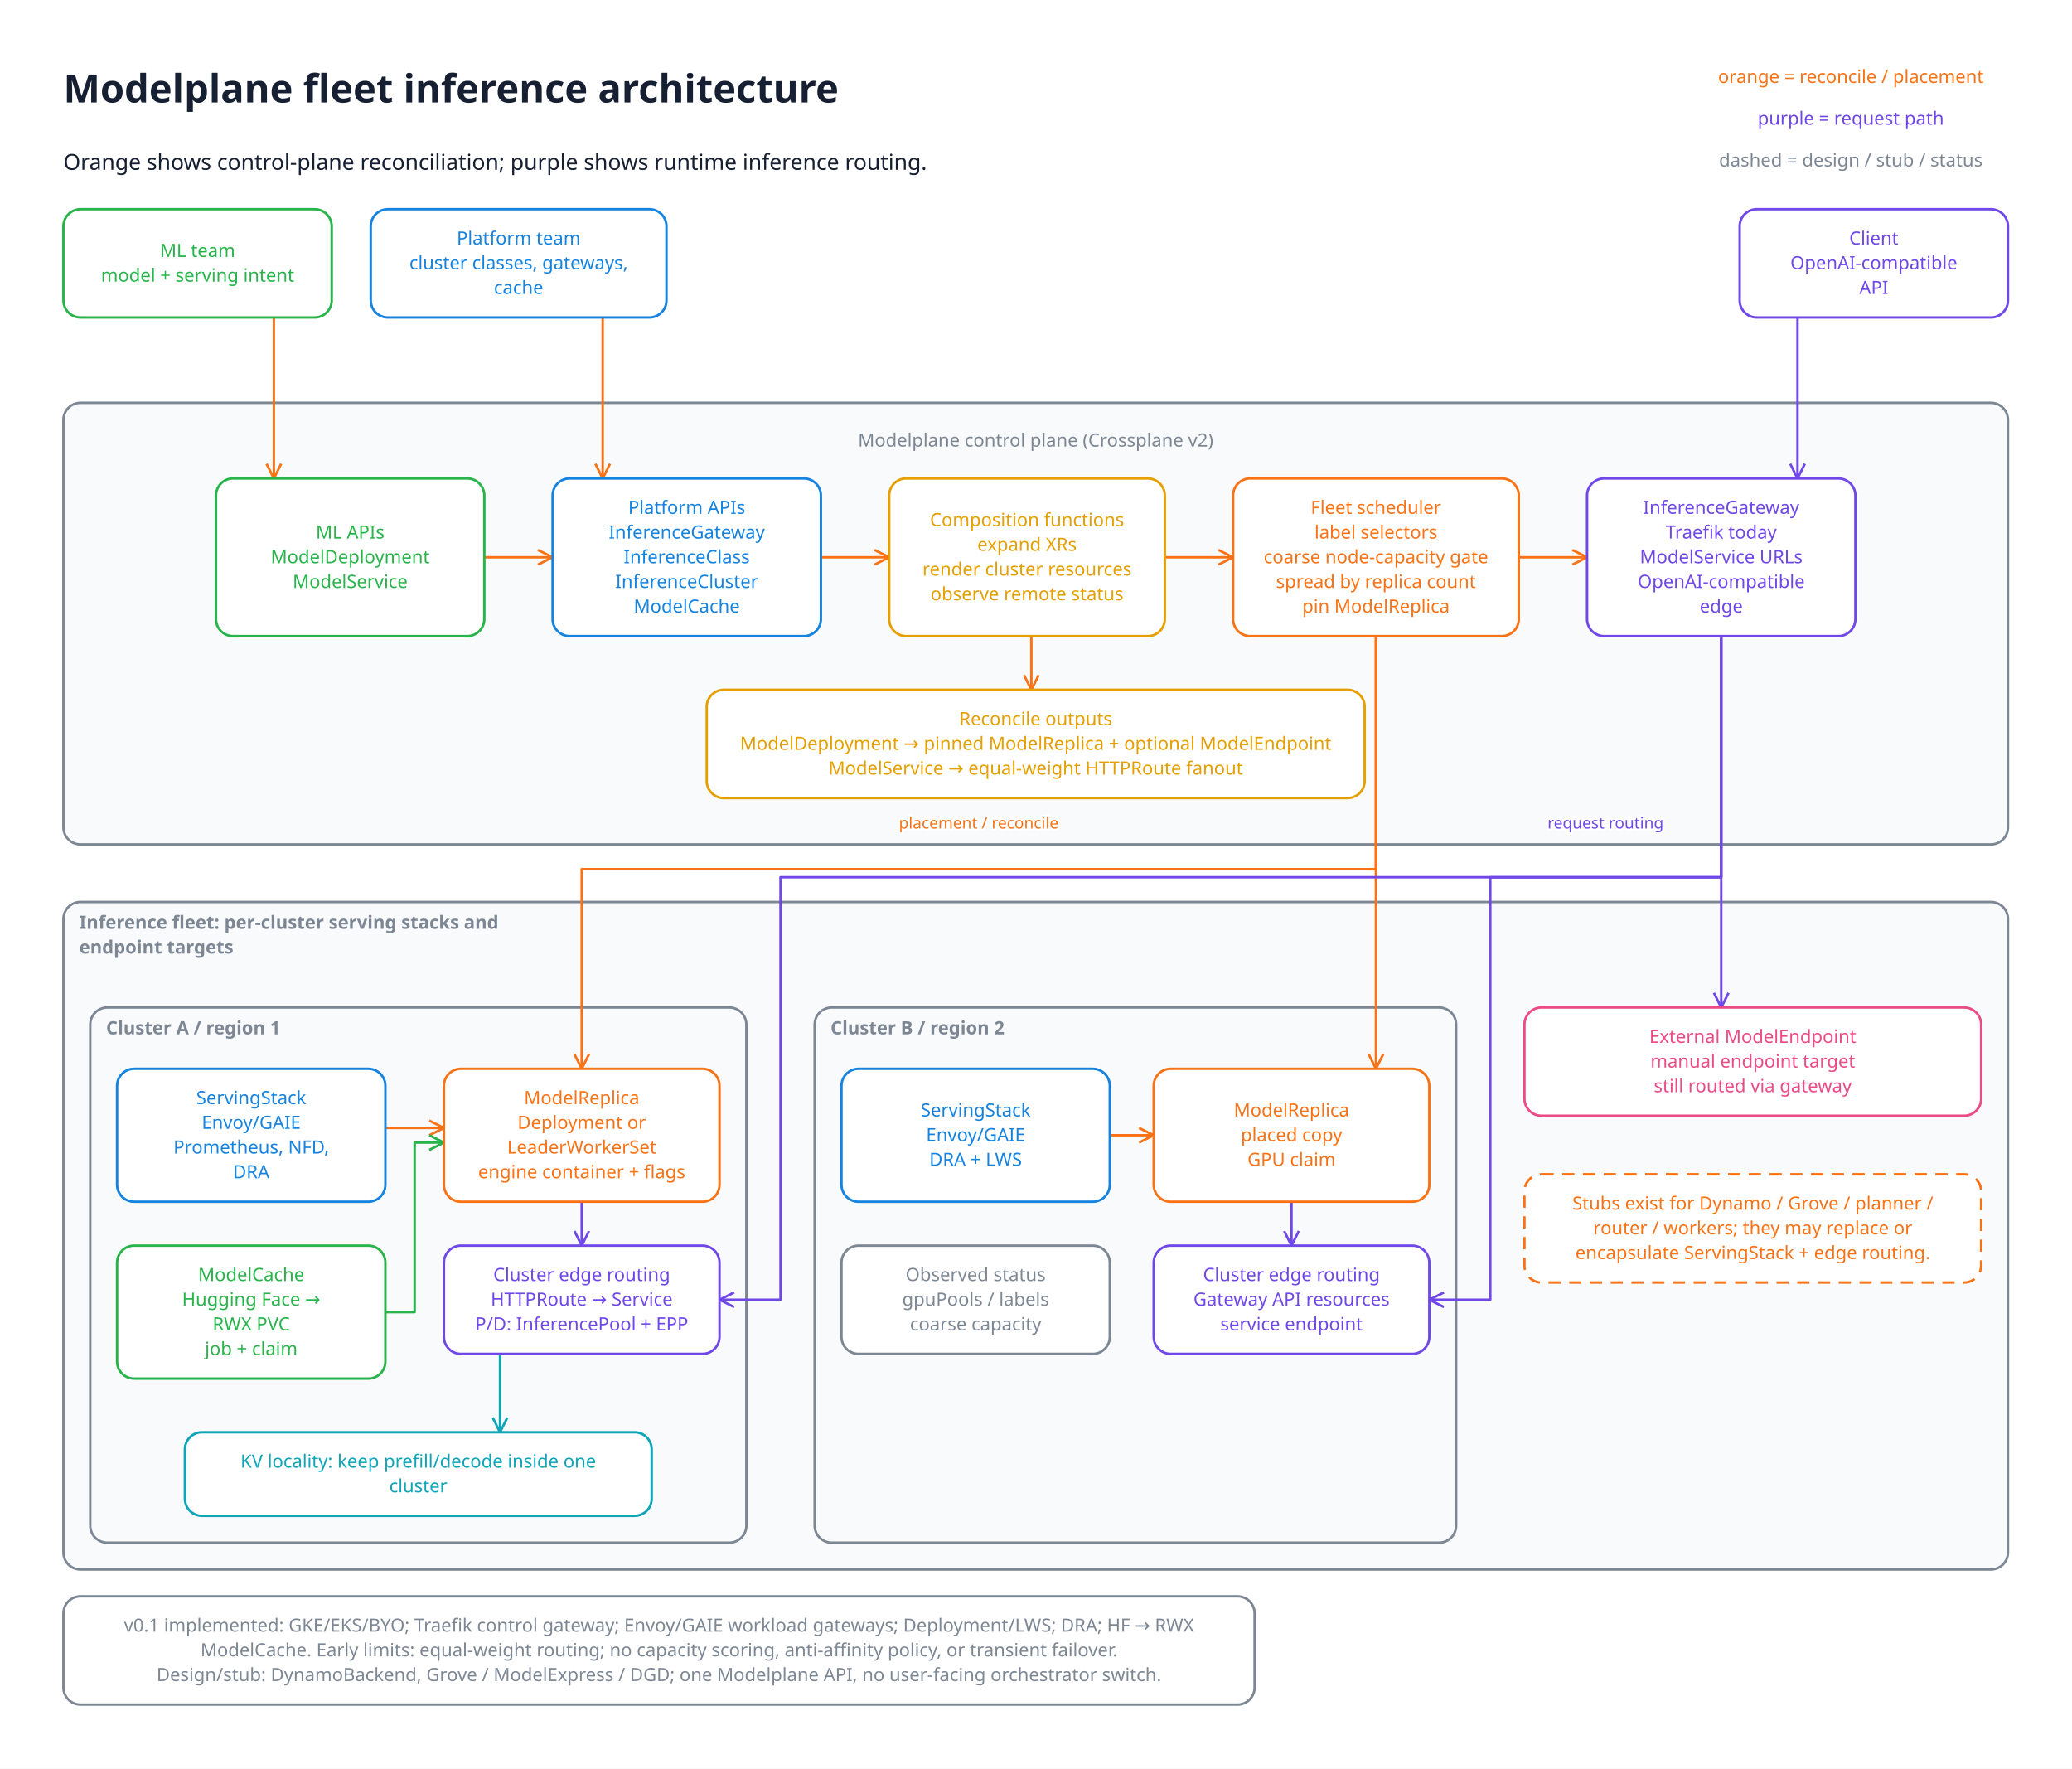
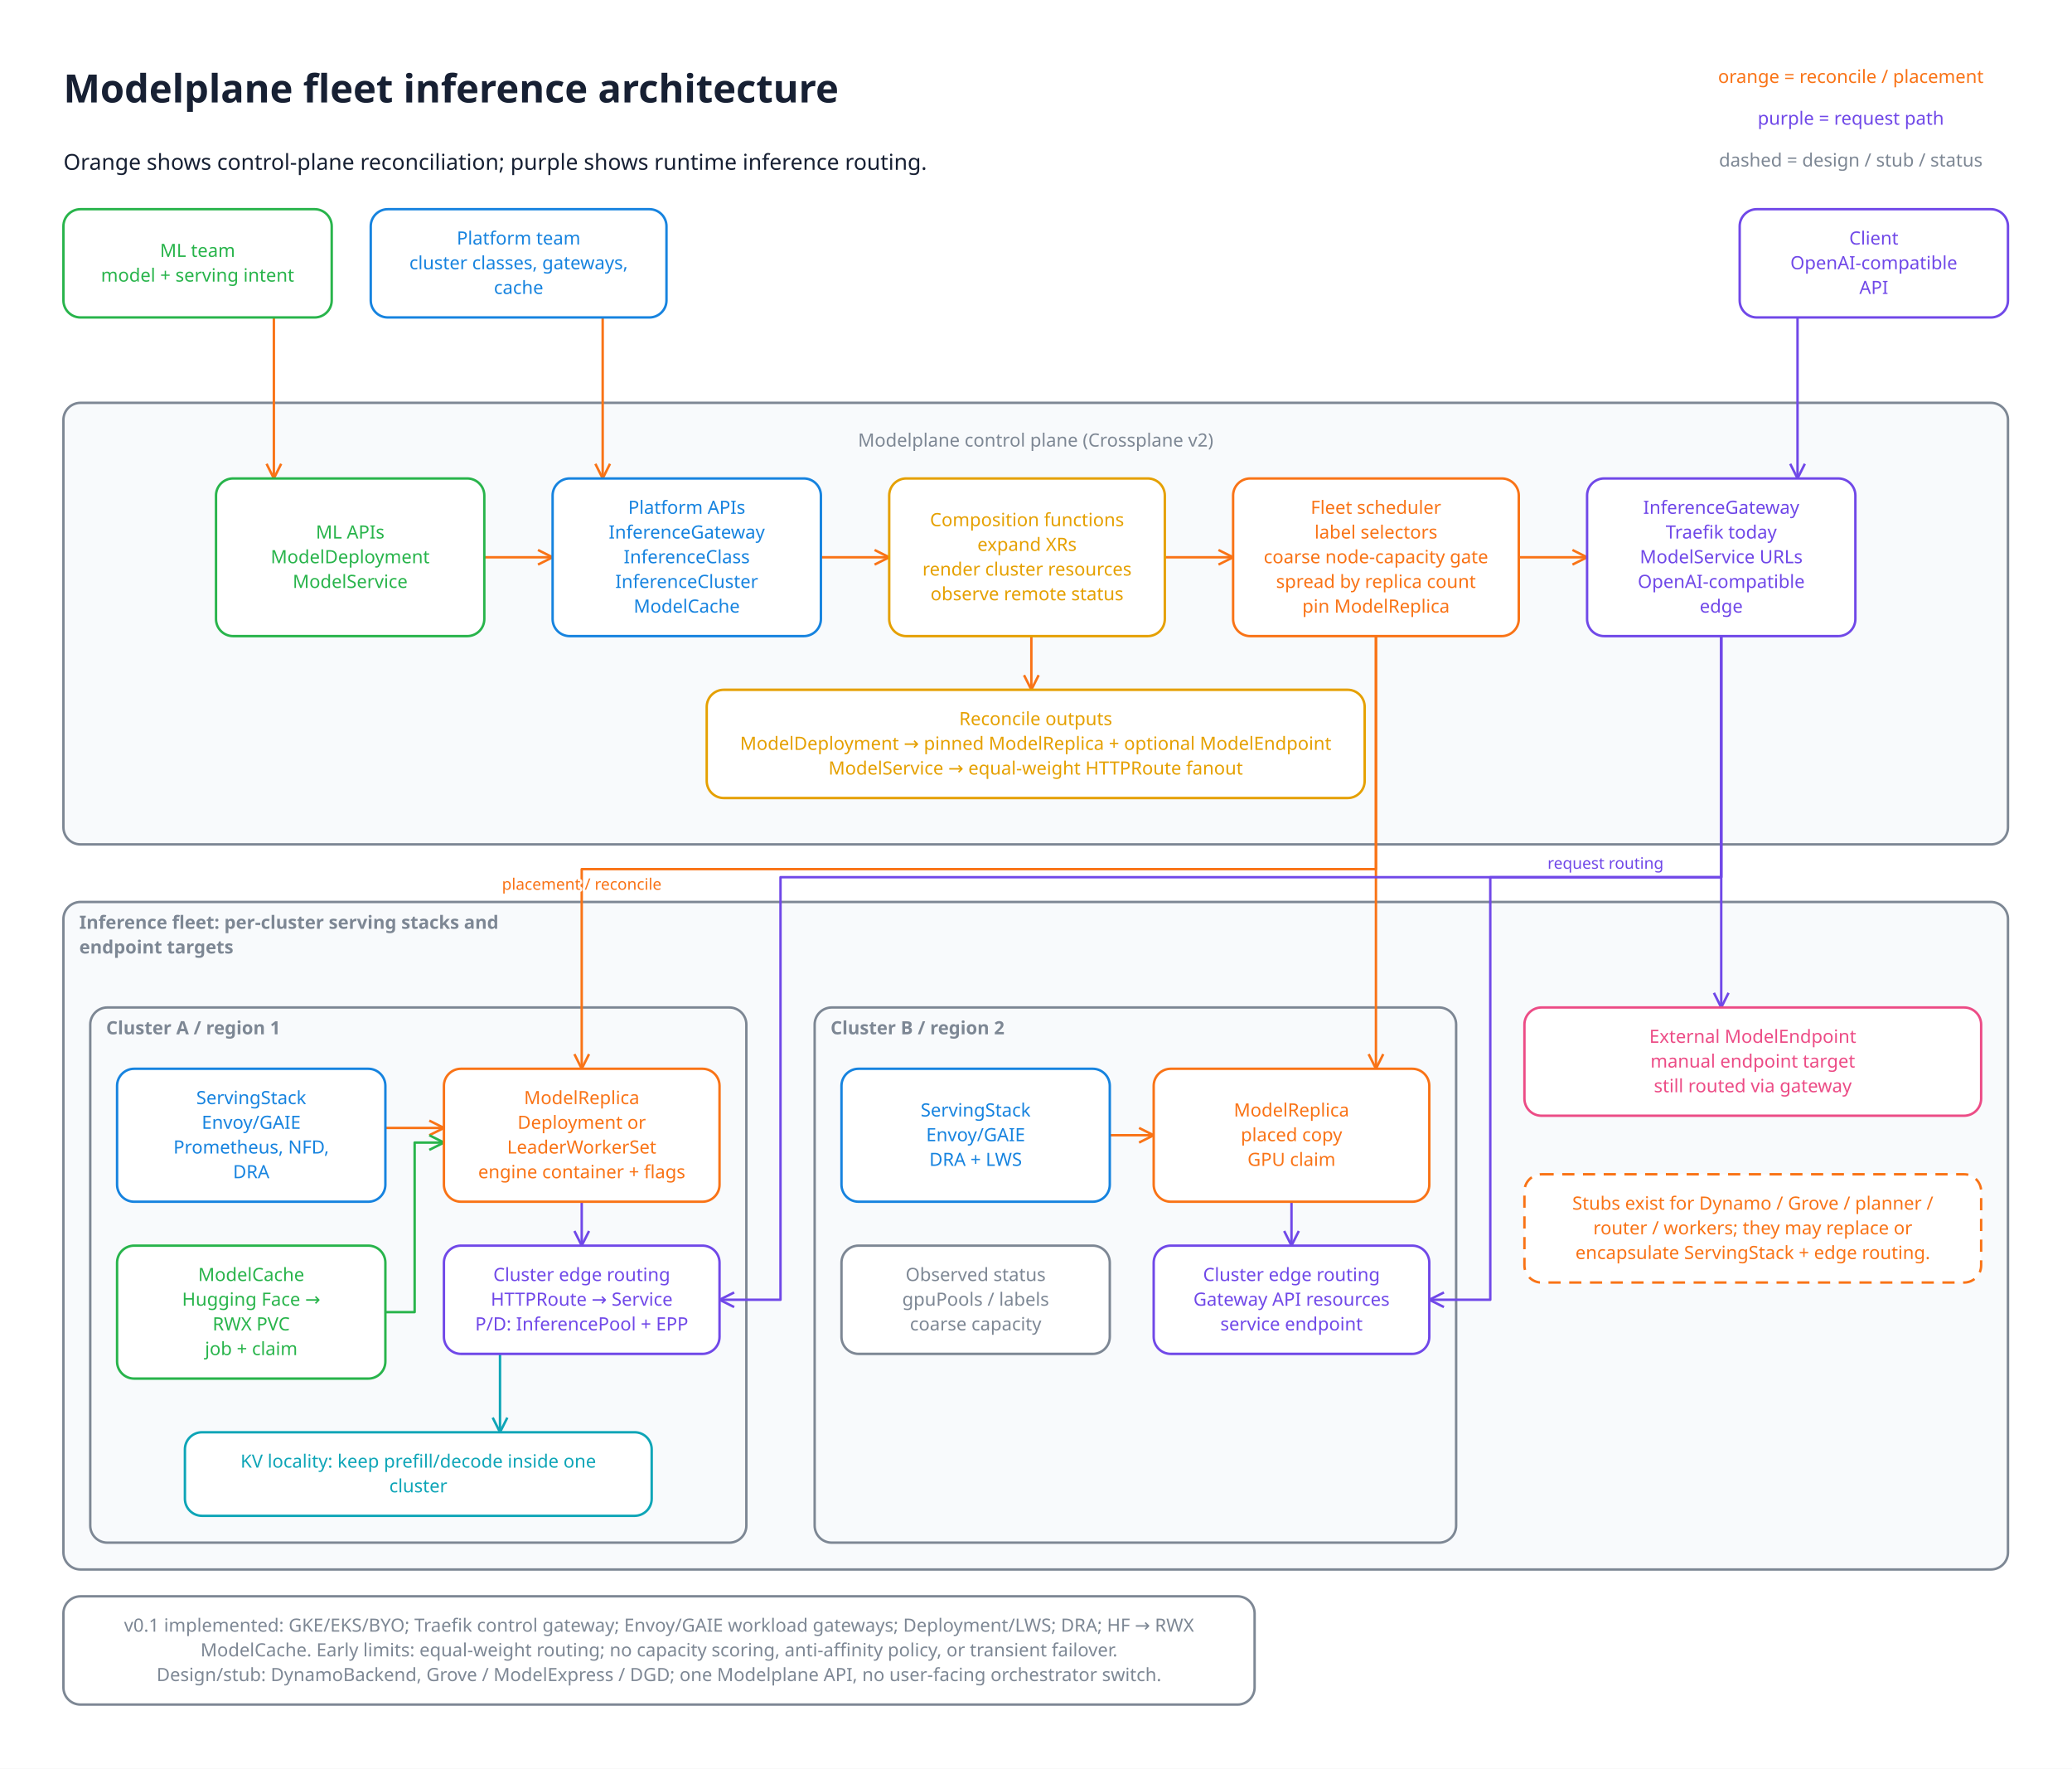
<svg xmlns="http://www.w3.org/2000/svg" width="1699" height="1450" viewBox="0 0 1699 1450" role="img" aria-label="modelplane-fleet-inference">
  <rect width="100%" height="100%" fill="#ffffff" />
  <g id="boundaries">
    <rect x="52" y="330.25" width="1594.5" height="362" rx="14" fill="#f8fafc" stroke="#7d8794" stroke-width="2" />
    <rect x="52" y="739.45" width="1594.5" height="547.25" rx="14" fill="#f8fafc" stroke="#7d8794" stroke-width="2" />
    <rect x="74" y="825.95" width="538" height="438.75" rx="14" fill="#f8fafc" stroke="#7d8794" stroke-width="2" />
    <rect x="668" y="825.95" width="526" height="438.75" rx="14" fill="#f8fafc" stroke="#7d8794" stroke-width="2" />
  </g>
  <g id="corridor-dividers" />
  <g id="lines">
    <g data-line="$line-1">
      <polyline points="397.125,456.875 453.125,456.875" fill="none" stroke="#f97316" stroke-width="2" stroke-linejoin="round" stroke-linecap="round" />
      <path d="M 441.125 462.875 L 453.125 456.875 L 441.125 450.875" fill="none" stroke="#f97316" stroke-width="2" stroke-linejoin="round" />
    </g>
    <g data-line="$line-2">
      <polyline points="673.125,456.875 729.125,456.875" fill="none" stroke="#f97316" stroke-width="2" stroke-linejoin="round" stroke-linecap="round" />
      <path d="M 717.125 462.875 L 729.125 456.875 L 717.125 450.875" fill="none" stroke="#f97316" stroke-width="2" stroke-linejoin="round" />
    </g>
    <g data-line="$line-3">
      <polyline points="955.125,456.875 1011.125,456.875" fill="none" stroke="#f97316" stroke-width="2" stroke-linejoin="round" stroke-linecap="round" />
      <path d="M 999.125 462.875 L 1011.125 456.875 L 999.125 450.875" fill="none" stroke="#f97316" stroke-width="2" stroke-linejoin="round" />
    </g>
    <g data-line="$line-4">
      <polyline points="1245.375,456.875 1301.375,456.875" fill="none" stroke="#f97316" stroke-width="2" stroke-linejoin="round" stroke-linecap="round" />
      <path d="M 1289.375 462.875 L 1301.375 456.875 L 1289.375 450.875" fill="none" stroke="#f97316" stroke-width="2" stroke-linejoin="round" />
    </g>
    <g data-line="$line-5">
      <polyline points="845.688,521.5 845.688,565.5" fill="none" stroke="#f97316" stroke-width="2" stroke-linejoin="round" stroke-linecap="round" />
      <path d="M 839.688 553.5 L 845.688 565.5 L 851.688 553.5" fill="none" stroke="#f97316" stroke-width="2" stroke-linejoin="round" />
    </g>
    <g data-line="edge-to-locality">
      <polyline points="410,1109.95 410,1174.2" fill="none" stroke="#0ea5b7" stroke-width="2" stroke-linejoin="round" stroke-linecap="round" />
      <path d="M 404 1162.2 L 410 1174.2 L 416 1162.2" fill="none" stroke="#0ea5b7" stroke-width="2" stroke-linejoin="round" />
    </g>
    <g data-line="stack-to-replica">
      <polyline points="316,924.7 364,924.7" fill="none" stroke="#f97316" stroke-width="2" stroke-linejoin="round" stroke-linecap="round" />
      <path d="M 352 930.7 L 364 924.7 L 352 918.7" fill="none" stroke="#f97316" stroke-width="2" stroke-linejoin="round" />
    </g>
    <g data-line="cache-to-replica">
      <polyline points="316,1075.7 340,1075.7 340,936.7 364,936.7" fill="none" stroke="#28b44b" stroke-width="2" stroke-linejoin="round" stroke-linecap="round" />
      <path d="M 352 942.7 L 364 936.7 L 352 930.7" fill="none" stroke="#28b44b" stroke-width="2" stroke-linejoin="round" />
    </g>
    <g data-line="replica-to-edge">
      <polyline points="477,985.2 477,1021.2" fill="none" stroke="#7048e8" stroke-width="2" stroke-linejoin="round" stroke-linecap="round" />
      <path d="M 471 1009.2 L 477 1021.2 L 483 1009.2" fill="none" stroke="#7048e8" stroke-width="2" stroke-linejoin="round" />
    </g>
    <g data-line="stack-to-replica">
      <polyline points="910,930.7 946,930.7" fill="none" stroke="#f97316" stroke-width="2" stroke-linejoin="round" stroke-linecap="round" />
      <path d="M 934 936.7 L 946 930.7 L 934 924.7" fill="none" stroke="#f97316" stroke-width="2" stroke-linejoin="round" />
    </g>
    <g data-line="replica-to-edge">
      <polyline points="1059,985.2 1059,1021.2" fill="none" stroke="#7048e8" stroke-width="2" stroke-linejoin="round" stroke-linecap="round" />
      <path d="M 1053 1009.2 L 1059 1021.2 L 1065 1009.2" fill="none" stroke="#7048e8" stroke-width="2" stroke-linejoin="round" />
    </g>
    <g data-line="place-cluster-a">
      <polyline points="1128.25,521.5 1128.25,661.25 1128.25,712.55 477,712.55 477,876.2" fill="none" stroke="#f97316" stroke-width="2" stroke-linejoin="round" stroke-linecap="round" />
      <path d="M 471 864.2 L 477 876.2 L 483 864.2" fill="none" stroke="#f97316" stroke-width="2" stroke-linejoin="round" />
    </g>
    <g data-line="place-cluster-b">
      <polyline points="1128.25,521.5 1128.25,661.25 1128.25,712.55 1128.25,876.2" fill="none" stroke="#f97316" stroke-width="2" stroke-linejoin="round" stroke-linecap="round" />
      <path d="M 1122.25 864.2 L 1128.25 876.2 L 1134.25 864.2" fill="none" stroke="#f97316" stroke-width="2" stroke-linejoin="round" />
    </g>
    <g data-line="request-cluster-a">
      <polyline points="1411.375,521.5 1411.375,661.25 1411.375,719.15 640,719.15 640,825.95 640,1065.575 590,1065.575" fill="none" stroke="#7048e8" stroke-width="2" stroke-linejoin="round" stroke-linecap="round" />
      <path d="M 602 1059.575 L 590 1065.575 L 602 1071.575" fill="none" stroke="#7048e8" stroke-width="2" stroke-linejoin="round" />
    </g>
    <g data-line="request-cluster-b">
      <polyline points="1411.375,521.5 1411.375,661.25 1411.375,719.15 1222,719.15 1222,825.95 1222,1065.575 1172,1065.575" fill="none" stroke="#7048e8" stroke-width="2" stroke-linejoin="round" stroke-linecap="round" />
      <path d="M 1184 1059.575 L 1172 1065.575 L 1184 1071.575" fill="none" stroke="#7048e8" stroke-width="2" stroke-linejoin="round" />
    </g>
    <g data-line="request-external">
      <polyline points="1411.375,521.5 1411.375,661.25 1411.375,719.15 1411.375,825.95" fill="none" stroke="#7048e8" stroke-width="2" stroke-linejoin="round" stroke-linecap="round" />
      <path d="M 1405.375 813.95 L 1411.375 825.95 L 1417.375 813.95" fill="none" stroke="#7048e8" stroke-width="2" stroke-linejoin="round" />
    </g>
    <g data-line="$line-17">
      <polyline points="224.562,260.25 224.562,392.25" fill="none" stroke="#f97316" stroke-width="2" stroke-linejoin="round" stroke-linecap="round" />
      <path d="M 218.562 380.25 L 224.562 392.25 L 230.562 380.25" fill="none" stroke="#f97316" stroke-width="2" stroke-linejoin="round" />
    </g>
    <g data-line="$line-18">
      <polyline points="494.188,260.25 494.188,392.25" fill="none" stroke="#f97316" stroke-width="2" stroke-linejoin="round" stroke-linecap="round" />
      <path d="M 488.188 380.25 L 494.188 392.25 L 500.188 380.25" fill="none" stroke="#f97316" stroke-width="2" stroke-linejoin="round" />
    </g>
    <g data-line="$line-19">
      <polyline points="1473.938,260.25 1473.938,392.25" fill="none" stroke="#7048e8" stroke-width="2" stroke-linejoin="round" stroke-linecap="round" />
      <path d="M 1467.938 380.25 L 1473.938 392.25 L 1479.938 380.25" fill="none" stroke="#7048e8" stroke-width="2" stroke-linejoin="round" />
    </g>
  </g>
  <g id="objects">
    <rect x="52" y="171.5" width="220" height="88.75" rx="14" fill="#ffffff" stroke="#28b44b" stroke-width="2" />
    <rect x="304" y="171.5" width="242.5" height="88.75" rx="14" fill="#ffffff" stroke="#1683df" stroke-width="2" />
    <rect x="1426.5" y="171.5" width="220" height="88.75" rx="14" fill="#ffffff" stroke="#7048e8" stroke-width="2" />
    <rect x="684.25" y="342.25" width="330" height="38" rx="14" fill="transparent" stroke="transparent" stroke-width="2" />
    <rect x="177.125" y="392.25" width="220" height="129.25" rx="14" fill="#ffffff" stroke="#28b44b" stroke-width="2" />
    <rect x="453.125" y="392.25" width="220" height="129.25" rx="14" fill="#ffffff" stroke="#1683df" stroke-width="2" />
    <rect x="729.125" y="392.25" width="226" height="129.25" rx="14" fill="#ffffff" stroke="#e5a000" stroke-width="2" />
    <rect x="1011.125" y="392.25" width="234.25" height="129.25" rx="14" fill="#ffffff" stroke="#f97316" stroke-width="2" />
    <rect x="1301.375" y="392.25" width="220" height="129.25" rx="14" fill="#ffffff" stroke="#7048e8" stroke-width="2" />
    <rect x="579.5" y="565.5" width="539.5" height="88.75" rx="14" fill="#ffffff" stroke="#e5a000" stroke-width="2" />
    <rect x="96" y="876.2" width="220" height="109" rx="14" fill="#ffffff" stroke="#1683df" stroke-width="2" />
    <rect x="364" y="876.2" width="226" height="109" rx="14" fill="#ffffff" stroke="#f97316" stroke-width="2" />
    <rect x="96" y="1021.2" width="220" height="109" rx="14" fill="#ffffff" stroke="#28b44b" stroke-width="2" />
    <rect x="364" y="1021.2" width="226" height="88.75" rx="14" fill="#ffffff" stroke="#7048e8" stroke-width="2" />
    <rect x="151.625" y="1174.2" width="382.75" height="68.5" rx="14" fill="#ffffff" stroke="#0ea5b7" stroke-width="2" />
    <rect x="690" y="876.2" width="220" height="109" rx="14" fill="#ffffff" stroke="#1683df" stroke-width="2" />
    <rect x="946" y="876.2" width="226" height="109" rx="14" fill="#ffffff" stroke="#f97316" stroke-width="2" />
    <rect x="690" y="1021.2" width="220" height="88.75" rx="14" fill="#ffffff" stroke="#7d8794" stroke-width="2" />
    <rect x="946" y="1021.2" width="226" height="88.75" rx="14" fill="#ffffff" stroke="#7048e8" stroke-width="2" />
    <rect x="1250" y="825.95" width="374.5" height="88.75" rx="14" fill="#ffffff" stroke="#ec4c86" stroke-width="2" />
    <rect x="1250" y="962.7" width="374.5" height="88.75" rx="14" fill="#ffffff" stroke="#f97316" stroke-width="2" stroke-dasharray="10 7" />
    <rect x="52" y="1308.7" width="976.75" height="88.75" rx="14" fill="#ffffff" stroke="#7d8794" stroke-width="2" />
  </g>
  <g id="ports" />
  <g id="text">
    <text x="52" y="84" text-anchor="start" fill="#172033" font-family="ui-rounded, 'Comic Sans MS', sans-serif" font-size="32" font-weight="700">Modelplane fleet inference architecture</text>
    <text x="52" y="139.2" text-anchor="start" fill="#172033" font-family="ui-rounded, 'Comic Sans MS', sans-serif" font-size="18" font-weight="450">Orange shows control-plane reconciliation; purple shows runtime inference routing.</text>
    <text x="1517.625" y="68" text-anchor="middle" fill="#f97316" font-family="ui-rounded, 'Comic Sans MS', sans-serif" font-size="15" font-weight="450">orange = reconcile / placement</text>
    <text x="1517.625" y="102.25" text-anchor="middle" fill="#7048e8" font-family="ui-rounded, 'Comic Sans MS', sans-serif" font-size="15" font-weight="450">purple = request path</text>
    <text x="1517.625" y="136.5" text-anchor="middle" fill="#7d8794" font-family="ui-rounded, 'Comic Sans MS', sans-serif" font-size="15" font-weight="450">dashed = design / stub / status</text>
    <text x="162" y="210.625" text-anchor="middle" fill="#28b44b" font-family="ui-rounded, 'Comic Sans MS', sans-serif" font-size="15" font-weight="450">ML team</text>
    <text x="162" y="230.875" text-anchor="middle" fill="#28b44b" font-family="ui-rounded, 'Comic Sans MS', sans-serif" font-size="15" font-weight="450">model + serving intent</text>
    <text x="425.25" y="200.5" text-anchor="middle" fill="#1683df" font-family="ui-rounded, 'Comic Sans MS', sans-serif" font-size="15" font-weight="450">Platform team</text>
    <text x="425.25" y="220.75" text-anchor="middle" fill="#1683df" font-family="ui-rounded, 'Comic Sans MS', sans-serif" font-size="15" font-weight="450">cluster classes, gateways,</text>
    <text x="425.25" y="241" text-anchor="middle" fill="#1683df" font-family="ui-rounded, 'Comic Sans MS', sans-serif" font-size="15" font-weight="450">cache</text>
    <text x="1536.5" y="200.5" text-anchor="middle" fill="#7048e8" font-family="ui-rounded, 'Comic Sans MS', sans-serif" font-size="15" font-weight="450">Client</text>
    <text x="1536.5" y="220.75" text-anchor="middle" fill="#7048e8" font-family="ui-rounded, 'Comic Sans MS', sans-serif" font-size="15" font-weight="450">OpenAI-compatible</text>
    <text x="1536.5" y="241" text-anchor="middle" fill="#7048e8" font-family="ui-rounded, 'Comic Sans MS', sans-serif" font-size="15" font-weight="450">API</text>
    <text x="849.25" y="366.125" text-anchor="middle" fill="#7d8794" font-family="ui-rounded, 'Comic Sans MS', sans-serif" font-size="15" font-weight="450">Modelplane control plane (Crossplane v2)</text>
    <text x="287.125" y="441.5" text-anchor="middle" fill="#28b44b" font-family="ui-rounded, 'Comic Sans MS', sans-serif" font-size="15" font-weight="450">ML APIs</text>
    <text x="287.125" y="461.75" text-anchor="middle" fill="#28b44b" font-family="ui-rounded, 'Comic Sans MS', sans-serif" font-size="15" font-weight="450">ModelDeployment</text>
    <text x="287.125" y="482" text-anchor="middle" fill="#28b44b" font-family="ui-rounded, 'Comic Sans MS', sans-serif" font-size="15" font-weight="450">ModelService</text>
    <text x="563.125" y="421.25" text-anchor="middle" fill="#1683df" font-family="ui-rounded, 'Comic Sans MS', sans-serif" font-size="15" font-weight="450">Platform APIs</text>
    <text x="563.125" y="441.5" text-anchor="middle" fill="#1683df" font-family="ui-rounded, 'Comic Sans MS', sans-serif" font-size="15" font-weight="450">InferenceGateway</text>
    <text x="563.125" y="461.75" text-anchor="middle" fill="#1683df" font-family="ui-rounded, 'Comic Sans MS', sans-serif" font-size="15" font-weight="450">InferenceClass</text>
    <text x="563.125" y="482" text-anchor="middle" fill="#1683df" font-family="ui-rounded, 'Comic Sans MS', sans-serif" font-size="15" font-weight="450">InferenceCluster</text>
    <text x="563.125" y="502.25" text-anchor="middle" fill="#1683df" font-family="ui-rounded, 'Comic Sans MS', sans-serif" font-size="15" font-weight="450">ModelCache</text>
    <text x="842.125" y="431.375" text-anchor="middle" fill="#e5a000" font-family="ui-rounded, 'Comic Sans MS', sans-serif" font-size="15" font-weight="450">Composition functions</text>
    <text x="842.125" y="451.625" text-anchor="middle" fill="#e5a000" font-family="ui-rounded, 'Comic Sans MS', sans-serif" font-size="15" font-weight="450">expand XRs</text>
    <text x="842.125" y="471.875" text-anchor="middle" fill="#e5a000" font-family="ui-rounded, 'Comic Sans MS', sans-serif" font-size="15" font-weight="450">render cluster resources</text>
    <text x="842.125" y="492.125" text-anchor="middle" fill="#e5a000" font-family="ui-rounded, 'Comic Sans MS', sans-serif" font-size="15" font-weight="450">observe remote status</text>
    <text x="1128.25" y="421.25" text-anchor="middle" fill="#f97316" font-family="ui-rounded, 'Comic Sans MS', sans-serif" font-size="15" font-weight="450">Fleet scheduler</text>
    <text x="1128.25" y="441.5" text-anchor="middle" fill="#f97316" font-family="ui-rounded, 'Comic Sans MS', sans-serif" font-size="15" font-weight="450">label selectors</text>
    <text x="1128.25" y="461.75" text-anchor="middle" fill="#f97316" font-family="ui-rounded, 'Comic Sans MS', sans-serif" font-size="15" font-weight="450">coarse node-capacity gate</text>
    <text x="1128.25" y="482" text-anchor="middle" fill="#f97316" font-family="ui-rounded, 'Comic Sans MS', sans-serif" font-size="15" font-weight="450">spread by replica count</text>
    <text x="1128.25" y="502.25" text-anchor="middle" fill="#f97316" font-family="ui-rounded, 'Comic Sans MS', sans-serif" font-size="15" font-weight="450">pin ModelReplica</text>
    <text x="1411.375" y="421.25" text-anchor="middle" fill="#7048e8" font-family="ui-rounded, 'Comic Sans MS', sans-serif" font-size="15" font-weight="450">InferenceGateway</text>
    <text x="1411.375" y="441.5" text-anchor="middle" fill="#7048e8" font-family="ui-rounded, 'Comic Sans MS', sans-serif" font-size="15" font-weight="450">Traefik today</text>
    <text x="1411.375" y="461.75" text-anchor="middle" fill="#7048e8" font-family="ui-rounded, 'Comic Sans MS', sans-serif" font-size="15" font-weight="450">ModelService URLs</text>
    <text x="1411.375" y="482" text-anchor="middle" fill="#7048e8" font-family="ui-rounded, 'Comic Sans MS', sans-serif" font-size="15" font-weight="450">OpenAI-compatible</text>
    <text x="1411.375" y="502.25" text-anchor="middle" fill="#7048e8" font-family="ui-rounded, 'Comic Sans MS', sans-serif" font-size="15" font-weight="450">edge</text>
    <text x="849.25" y="594.5" text-anchor="middle" fill="#e5a000" font-family="ui-rounded, 'Comic Sans MS', sans-serif" font-size="15" font-weight="450">Reconcile outputs</text>
    <text x="849.25" y="614.75" text-anchor="middle" fill="#e5a000" font-family="ui-rounded, 'Comic Sans MS', sans-serif" font-size="15" font-weight="450">ModelDeployment → pinned ModelReplica + optional ModelEndpoint</text>
    <text x="849.25" y="635" text-anchor="middle" fill="#e5a000" font-family="ui-rounded, 'Comic Sans MS', sans-serif" font-size="15" font-weight="450">ModelService → equal-weight HTTPRoute fanout</text>
    <text x="65" y="761.45" text-anchor="start" fill="#7d8794" font-family="ui-rounded, 'Comic Sans MS', sans-serif" font-size="15" font-weight="700">Inference fleet: per-cluster serving stacks and</text>
    <text x="65" y="781.7" text-anchor="start" fill="#7d8794" font-family="ui-rounded, 'Comic Sans MS', sans-serif" font-size="15" font-weight="700">endpoint targets</text>
    <text x="87" y="847.95" text-anchor="start" fill="#7d8794" font-family="ui-rounded, 'Comic Sans MS', sans-serif" font-size="15" font-weight="700">Cluster A / region 1</text>
    <text x="206" y="905.2" text-anchor="middle" fill="#1683df" font-family="ui-rounded, 'Comic Sans MS', sans-serif" font-size="15" font-weight="450">ServingStack</text>
    <text x="206" y="925.45" text-anchor="middle" fill="#1683df" font-family="ui-rounded, 'Comic Sans MS', sans-serif" font-size="15" font-weight="450">Envoy/GAIE</text>
    <text x="206" y="945.7" text-anchor="middle" fill="#1683df" font-family="ui-rounded, 'Comic Sans MS', sans-serif" font-size="15" font-weight="450">Prometheus, NFD,</text>
    <text x="206" y="965.95" text-anchor="middle" fill="#1683df" font-family="ui-rounded, 'Comic Sans MS', sans-serif" font-size="15" font-weight="450">DRA</text>
    <text x="477" y="905.2" text-anchor="middle" fill="#f97316" font-family="ui-rounded, 'Comic Sans MS', sans-serif" font-size="15" font-weight="450">ModelReplica</text>
    <text x="477" y="925.45" text-anchor="middle" fill="#f97316" font-family="ui-rounded, 'Comic Sans MS', sans-serif" font-size="15" font-weight="450">Deployment or</text>
    <text x="477" y="945.7" text-anchor="middle" fill="#f97316" font-family="ui-rounded, 'Comic Sans MS', sans-serif" font-size="15" font-weight="450">LeaderWorkerSet</text>
    <text x="477" y="965.95" text-anchor="middle" fill="#f97316" font-family="ui-rounded, 'Comic Sans MS', sans-serif" font-size="15" font-weight="450">engine container + flags</text>
    <text x="206" y="1050.2" text-anchor="middle" fill="#28b44b" font-family="ui-rounded, 'Comic Sans MS', sans-serif" font-size="15" font-weight="450">ModelCache</text>
    <text x="206" y="1070.45" text-anchor="middle" fill="#28b44b" font-family="ui-rounded, 'Comic Sans MS', sans-serif" font-size="15" font-weight="450">Hugging Face →</text>
    <text x="206" y="1090.7" text-anchor="middle" fill="#28b44b" font-family="ui-rounded, 'Comic Sans MS', sans-serif" font-size="15" font-weight="450">RWX PVC</text>
    <text x="206" y="1110.95" text-anchor="middle" fill="#28b44b" font-family="ui-rounded, 'Comic Sans MS', sans-serif" font-size="15" font-weight="450">job + claim</text>
    <text x="477" y="1050.2" text-anchor="middle" fill="#7048e8" font-family="ui-rounded, 'Comic Sans MS', sans-serif" font-size="15" font-weight="450">Cluster edge routing</text>
    <text x="477" y="1070.45" text-anchor="middle" fill="#7048e8" font-family="ui-rounded, 'Comic Sans MS', sans-serif" font-size="15" font-weight="450">HTTPRoute → Service</text>
    <text x="477" y="1090.7" text-anchor="middle" fill="#7048e8" font-family="ui-rounded, 'Comic Sans MS', sans-serif" font-size="15" font-weight="450">P/D: InferencePool + EPP</text>
    <text x="343" y="1203.2" text-anchor="middle" fill="#0ea5b7" font-family="ui-rounded, 'Comic Sans MS', sans-serif" font-size="15" font-weight="450">KV locality: keep prefill/decode inside one</text>
    <text x="343" y="1223.45" text-anchor="middle" fill="#0ea5b7" font-family="ui-rounded, 'Comic Sans MS', sans-serif" font-size="15" font-weight="450">cluster</text>
    <text x="681" y="847.95" text-anchor="start" fill="#7d8794" font-family="ui-rounded, 'Comic Sans MS', sans-serif" font-size="15" font-weight="700">Cluster B / region 2</text>
    <text x="800" y="915.325" text-anchor="middle" fill="#1683df" font-family="ui-rounded, 'Comic Sans MS', sans-serif" font-size="15" font-weight="450">ServingStack</text>
    <text x="800" y="935.575" text-anchor="middle" fill="#1683df" font-family="ui-rounded, 'Comic Sans MS', sans-serif" font-size="15" font-weight="450">Envoy/GAIE</text>
    <text x="800" y="955.825" text-anchor="middle" fill="#1683df" font-family="ui-rounded, 'Comic Sans MS', sans-serif" font-size="15" font-weight="450">DRA + LWS</text>
    <text x="1059" y="915.325" text-anchor="middle" fill="#f97316" font-family="ui-rounded, 'Comic Sans MS', sans-serif" font-size="15" font-weight="450">ModelReplica</text>
    <text x="1059" y="935.575" text-anchor="middle" fill="#f97316" font-family="ui-rounded, 'Comic Sans MS', sans-serif" font-size="15" font-weight="450">placed copy</text>
    <text x="1059" y="955.825" text-anchor="middle" fill="#f97316" font-family="ui-rounded, 'Comic Sans MS', sans-serif" font-size="15" font-weight="450">GPU claim</text>
    <text x="800" y="1050.2" text-anchor="middle" fill="#7d8794" font-family="ui-rounded, 'Comic Sans MS', sans-serif" font-size="15" font-weight="450">Observed status</text>
    <text x="800" y="1070.45" text-anchor="middle" fill="#7d8794" font-family="ui-rounded, 'Comic Sans MS', sans-serif" font-size="15" font-weight="450">gpuPools / labels</text>
    <text x="800" y="1090.7" text-anchor="middle" fill="#7d8794" font-family="ui-rounded, 'Comic Sans MS', sans-serif" font-size="15" font-weight="450">coarse capacity</text>
    <text x="1059" y="1050.2" text-anchor="middle" fill="#7048e8" font-family="ui-rounded, 'Comic Sans MS', sans-serif" font-size="15" font-weight="450">Cluster edge routing</text>
    <text x="1059" y="1070.45" text-anchor="middle" fill="#7048e8" font-family="ui-rounded, 'Comic Sans MS', sans-serif" font-size="15" font-weight="450">Gateway API resources</text>
    <text x="1059" y="1090.7" text-anchor="middle" fill="#7048e8" font-family="ui-rounded, 'Comic Sans MS', sans-serif" font-size="15" font-weight="450">service endpoint</text>
    <text x="1437.25" y="854.95" text-anchor="middle" fill="#ec4c86" font-family="ui-rounded, 'Comic Sans MS', sans-serif" font-size="15" font-weight="450">External ModelEndpoint</text>
    <text x="1437.25" y="875.2" text-anchor="middle" fill="#ec4c86" font-family="ui-rounded, 'Comic Sans MS', sans-serif" font-size="15" font-weight="450">manual endpoint target</text>
    <text x="1437.25" y="895.45" text-anchor="middle" fill="#ec4c86" font-family="ui-rounded, 'Comic Sans MS', sans-serif" font-size="15" font-weight="450">still routed via gateway</text>
    <text x="1437.25" y="991.7" text-anchor="middle" fill="#f97316" font-family="ui-rounded, 'Comic Sans MS', sans-serif" font-size="15" font-weight="450">Stubs exist for Dynamo / Grove / planner /</text>
    <text x="1437.25" y="1011.95" text-anchor="middle" fill="#f97316" font-family="ui-rounded, 'Comic Sans MS', sans-serif" font-size="15" font-weight="450">router / workers; they may replace or</text>
    <text x="1437.25" y="1032.2" text-anchor="middle" fill="#f97316" font-family="ui-rounded, 'Comic Sans MS', sans-serif" font-size="15" font-weight="450">encapsulate ServingStack + edge routing.</text>
    <text x="540.375" y="1337.7" text-anchor="middle" fill="#7d8794" font-family="ui-rounded, 'Comic Sans MS', sans-serif" font-size="15" font-weight="450">v0.1 implemented: GKE/EKS/BYO; Traefik control gateway; Envoy/GAIE workload gateways; Deployment/LWS; DRA; HF → RWX</text>
    <text x="540.375" y="1357.95" text-anchor="middle" fill="#7d8794" font-family="ui-rounded, 'Comic Sans MS', sans-serif" font-size="15" font-weight="450">ModelCache. Early limits: equal-weight routing; no capacity scoring, anti-affinity policy, or transient failover.</text>
    <text x="540.375" y="1378.2" text-anchor="middle" fill="#7d8794" font-family="ui-rounded, 'Comic Sans MS', sans-serif" font-size="15" font-weight="450">Design/stub: DynamoBackend, Grove / ModelExpress / DGD; one Modelplane API, no user-facing orchestrator switch.</text>
    <g data-line-label="place-cluster-a">
-       <text x="802.5" y="679.25" text-anchor="middle" font-family="ui-rounded, sans-serif" font-size="13" fill="#f97316" stroke="#ffffff" stroke-opacity=".92" stroke-width="3.5" stroke-linejoin="round" paint-order="stroke fill">placement / reconcile</text>
+       <text x="477" y="729.45" text-anchor="middle" font-family="ui-rounded, sans-serif" font-size="13" fill="#f97316" stroke="#ffffff" stroke-opacity=".92" stroke-width="3.5" stroke-linejoin="round" paint-order="stroke fill">placement / reconcile</text>
    </g>
    <g data-line-label="request-cluster-b">
-       <text x="1316.5" y="679.25" text-anchor="middle" font-family="ui-rounded, sans-serif" font-size="13" fill="#7048e8" stroke="#ffffff" stroke-opacity=".92" stroke-width="3.5" stroke-linejoin="round" paint-order="stroke fill">request routing</text>
+       <text x="1316.5" y="712.25" text-anchor="middle" font-family="ui-rounded, sans-serif" font-size="13" fill="#7048e8" stroke="#ffffff" stroke-opacity=".92" stroke-width="3.5" stroke-linejoin="round" paint-order="stroke fill">request routing</text>
    </g>
  </g>
</svg>
